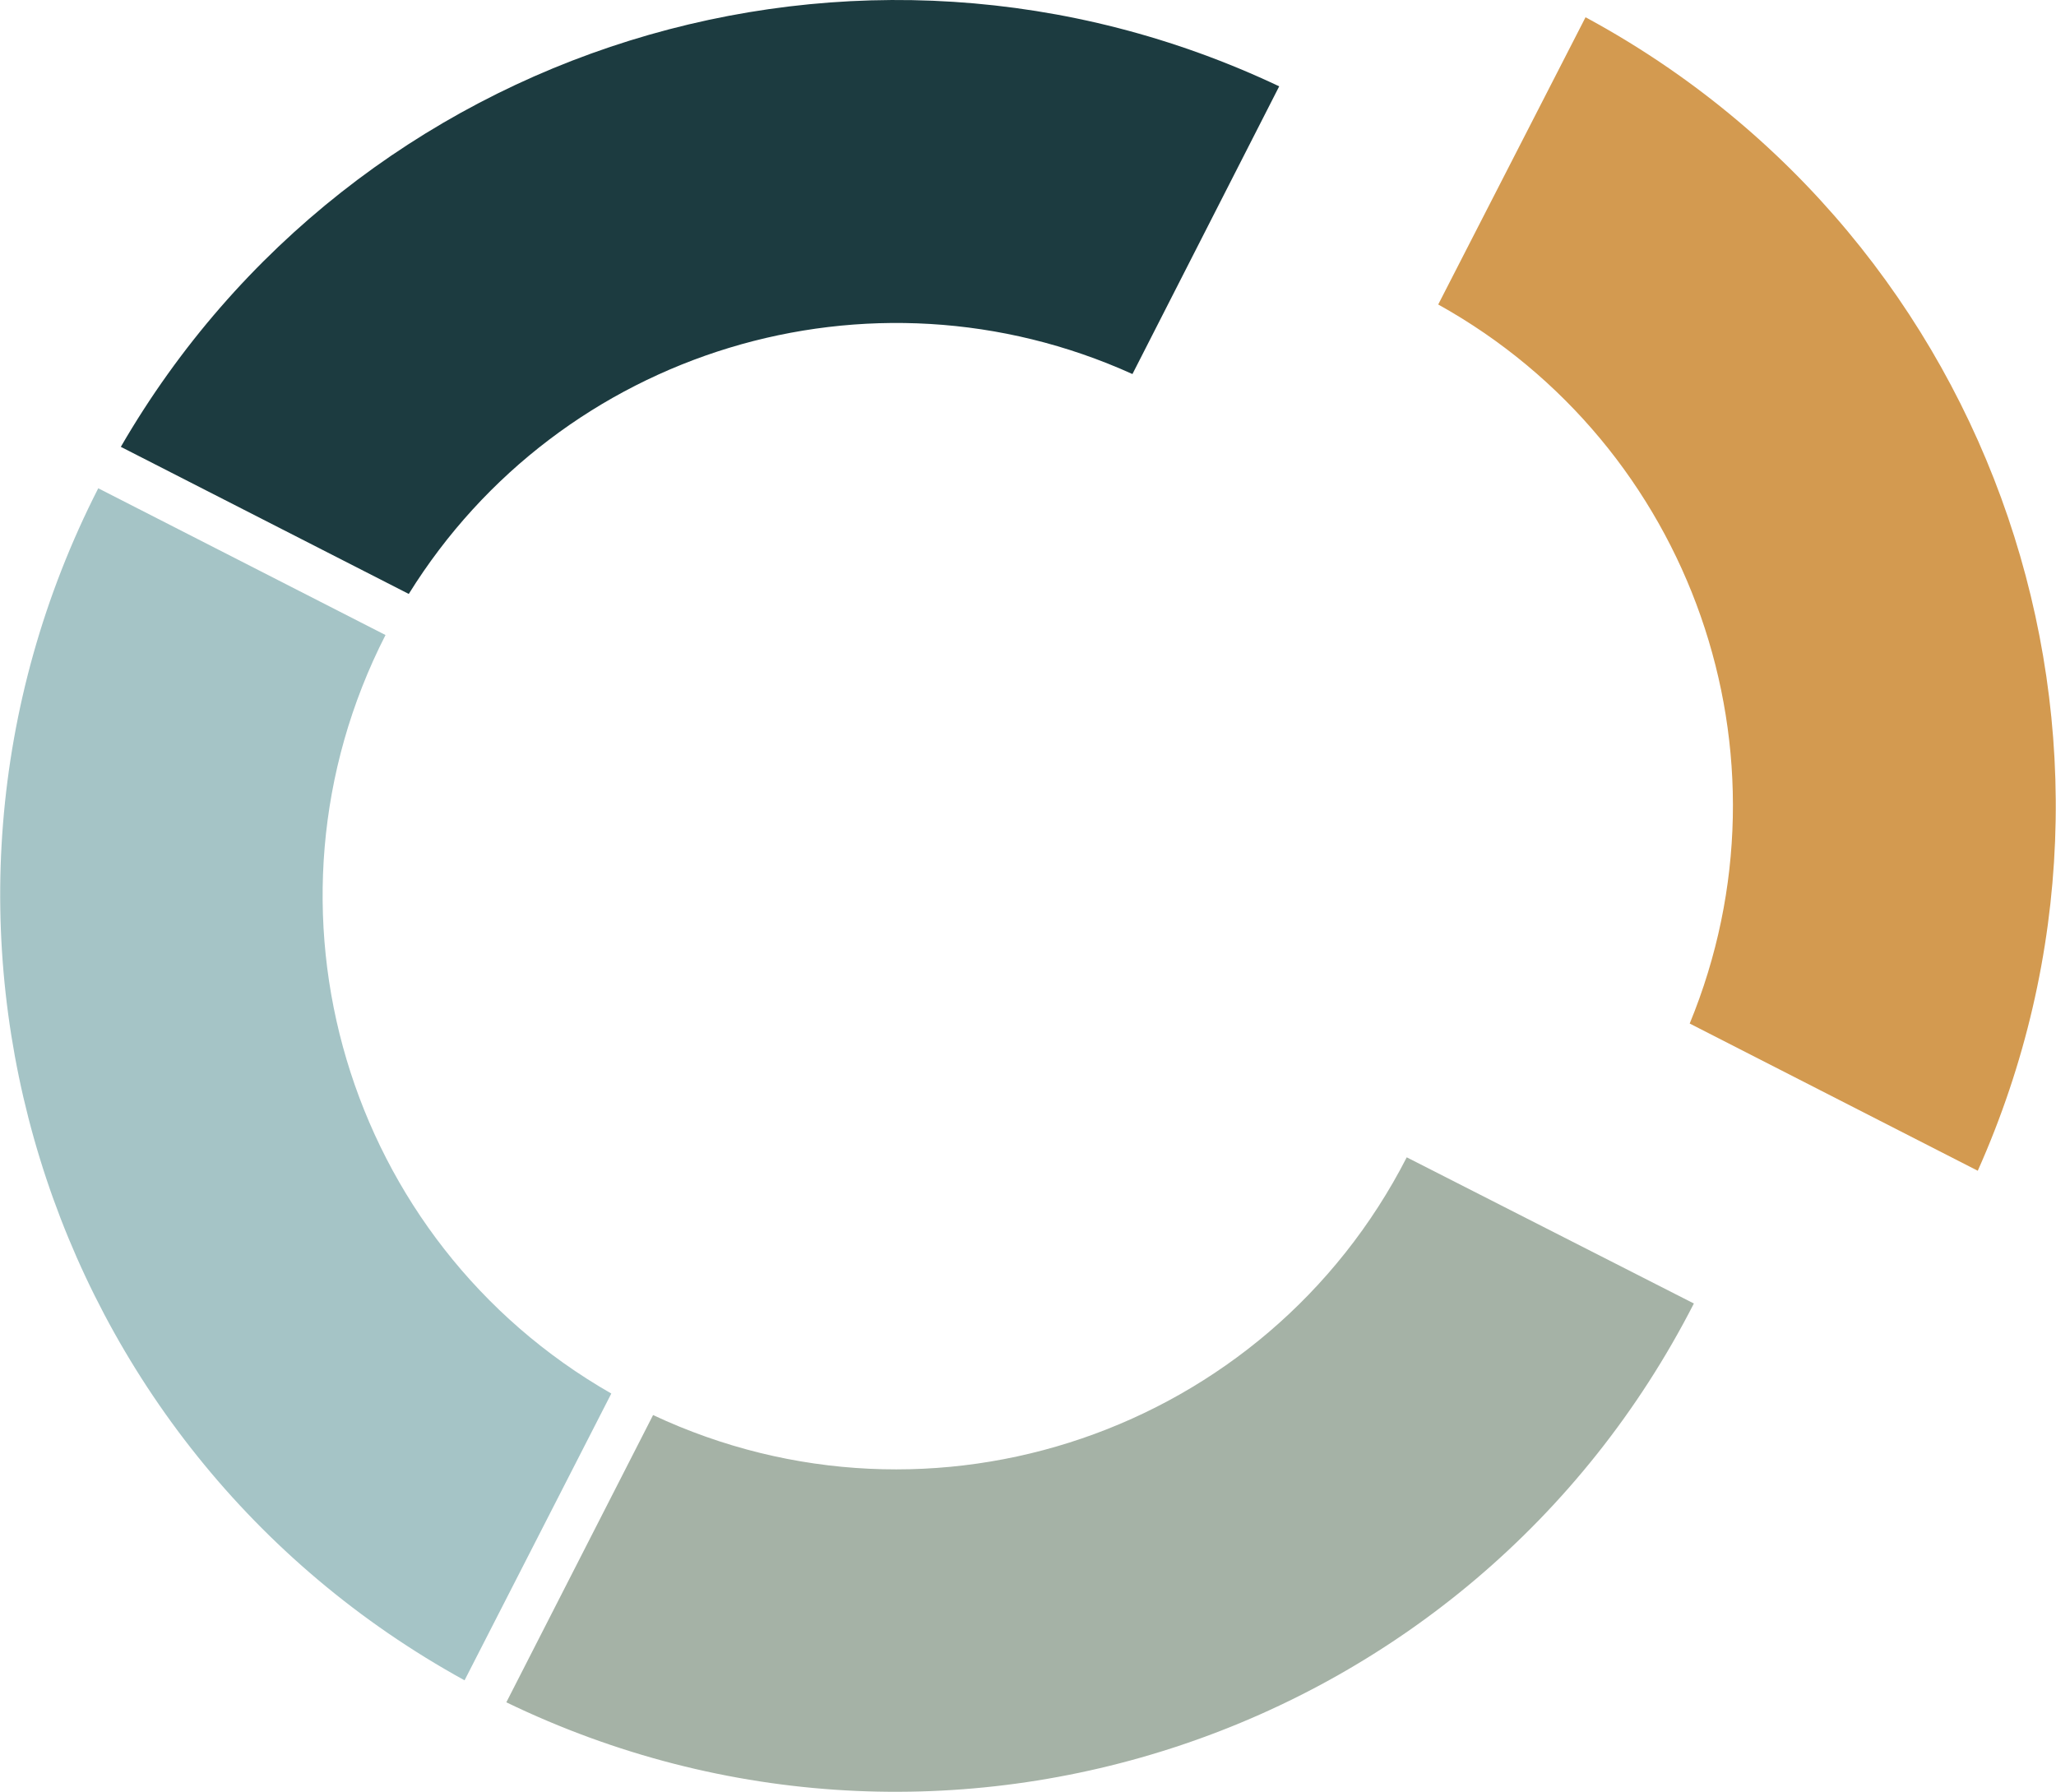
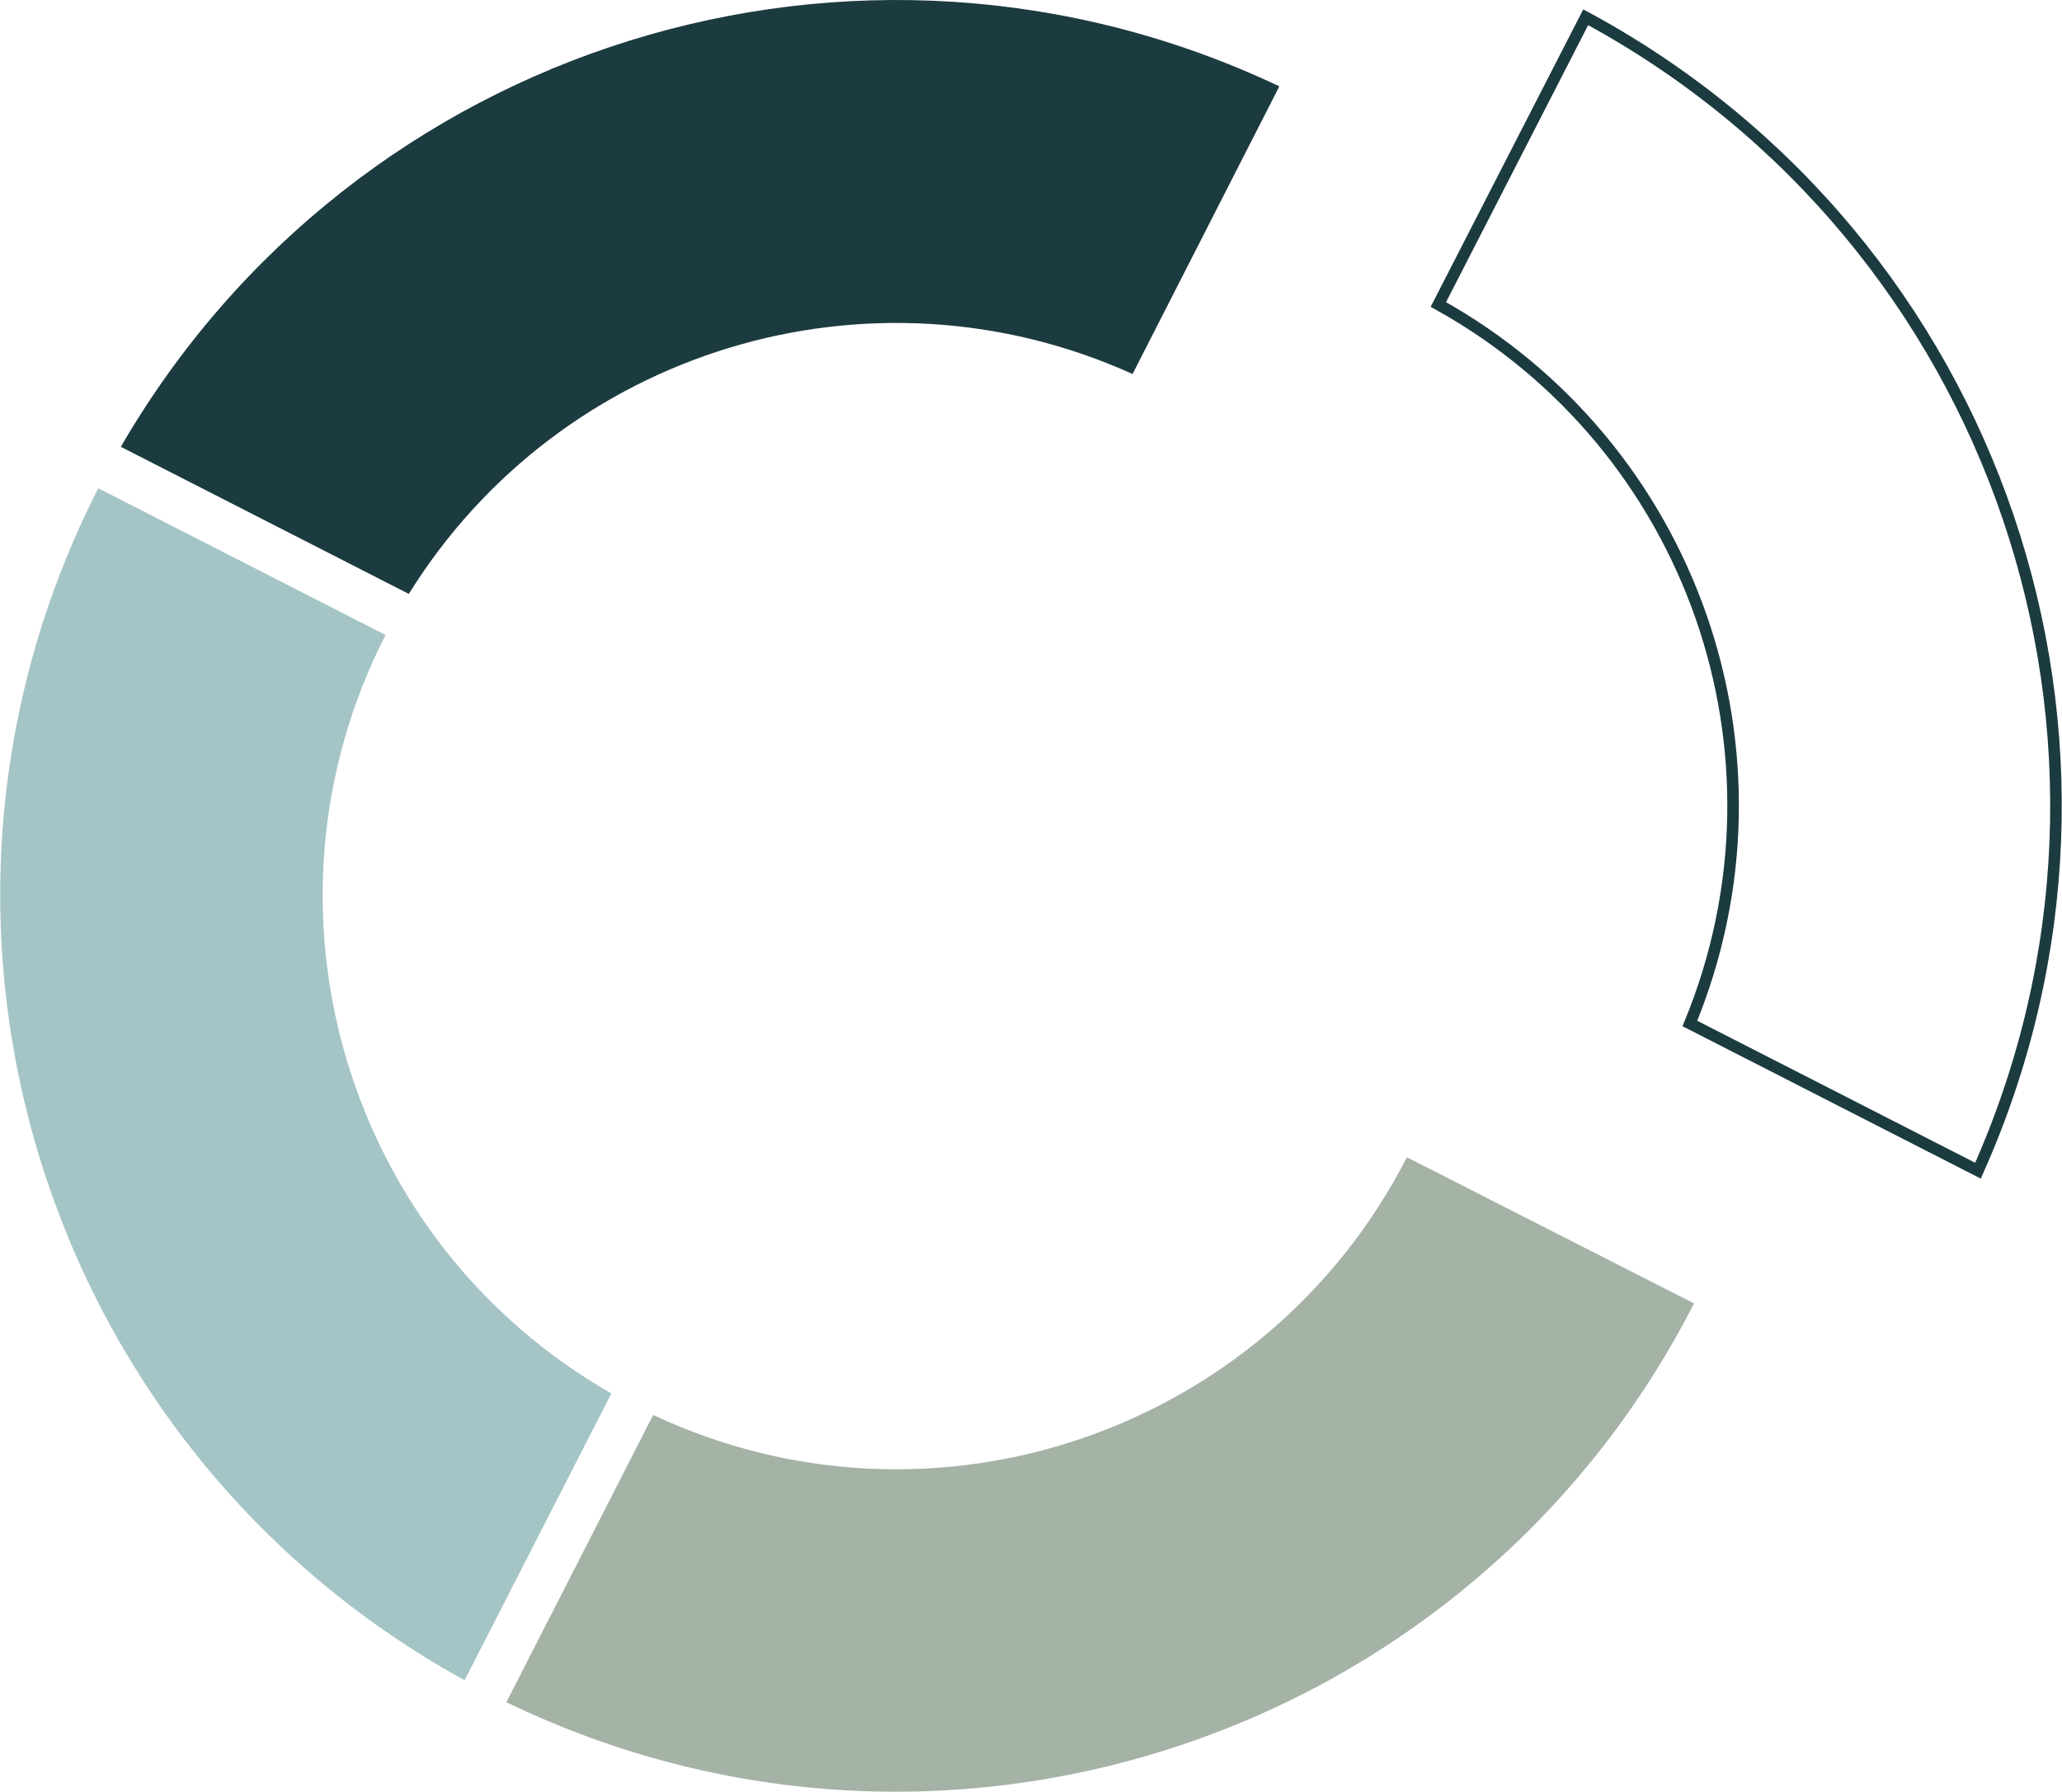
- <svg xmlns="http://www.w3.org/2000/svg" viewBox="0 0 177.65 154.82">
-   <path d="M124.27,26.31A49.52,49.52,0,0,1,146,88.44l24.89,12.72A77.41,77.41,0,0,0,137,1.49Z" style="fill:#d39a50" />
+ <svg xmlns="http://www.w3.org/2000/svg" viewBox="0 0 178.15 154.82">
+   <path d="M124.27,26.31A49.52,49.52,0,0,1,146,88.44l24.89,12.72A77.41,77.41,0,0,0,137,1.49Z" style="fill:none;stroke:#1c3b40;stroke-miterlimit:10" />
  <path d="M35.32,51.32a49.56,49.56,0,0,1,62.53-19L110.53,7.46A77.39,77.39,0,0,0,10.44,38.61Z" style="fill:#1c3b40" />
  <path d="M56.43,122.27,43.75,147.09a77.4,77.4,0,0,0,102.61-34.46L121.55,100A49.54,49.54,0,0,1,56.43,122.27Z" style="fill:#a5b2a6" />
  <path d="M52.82,120.41A49.54,49.54,0,0,1,33.31,54.87L8.49,42.19a77.39,77.39,0,0,0,31.65,103Z" style="fill:#a5c4c6" />
</svg>
